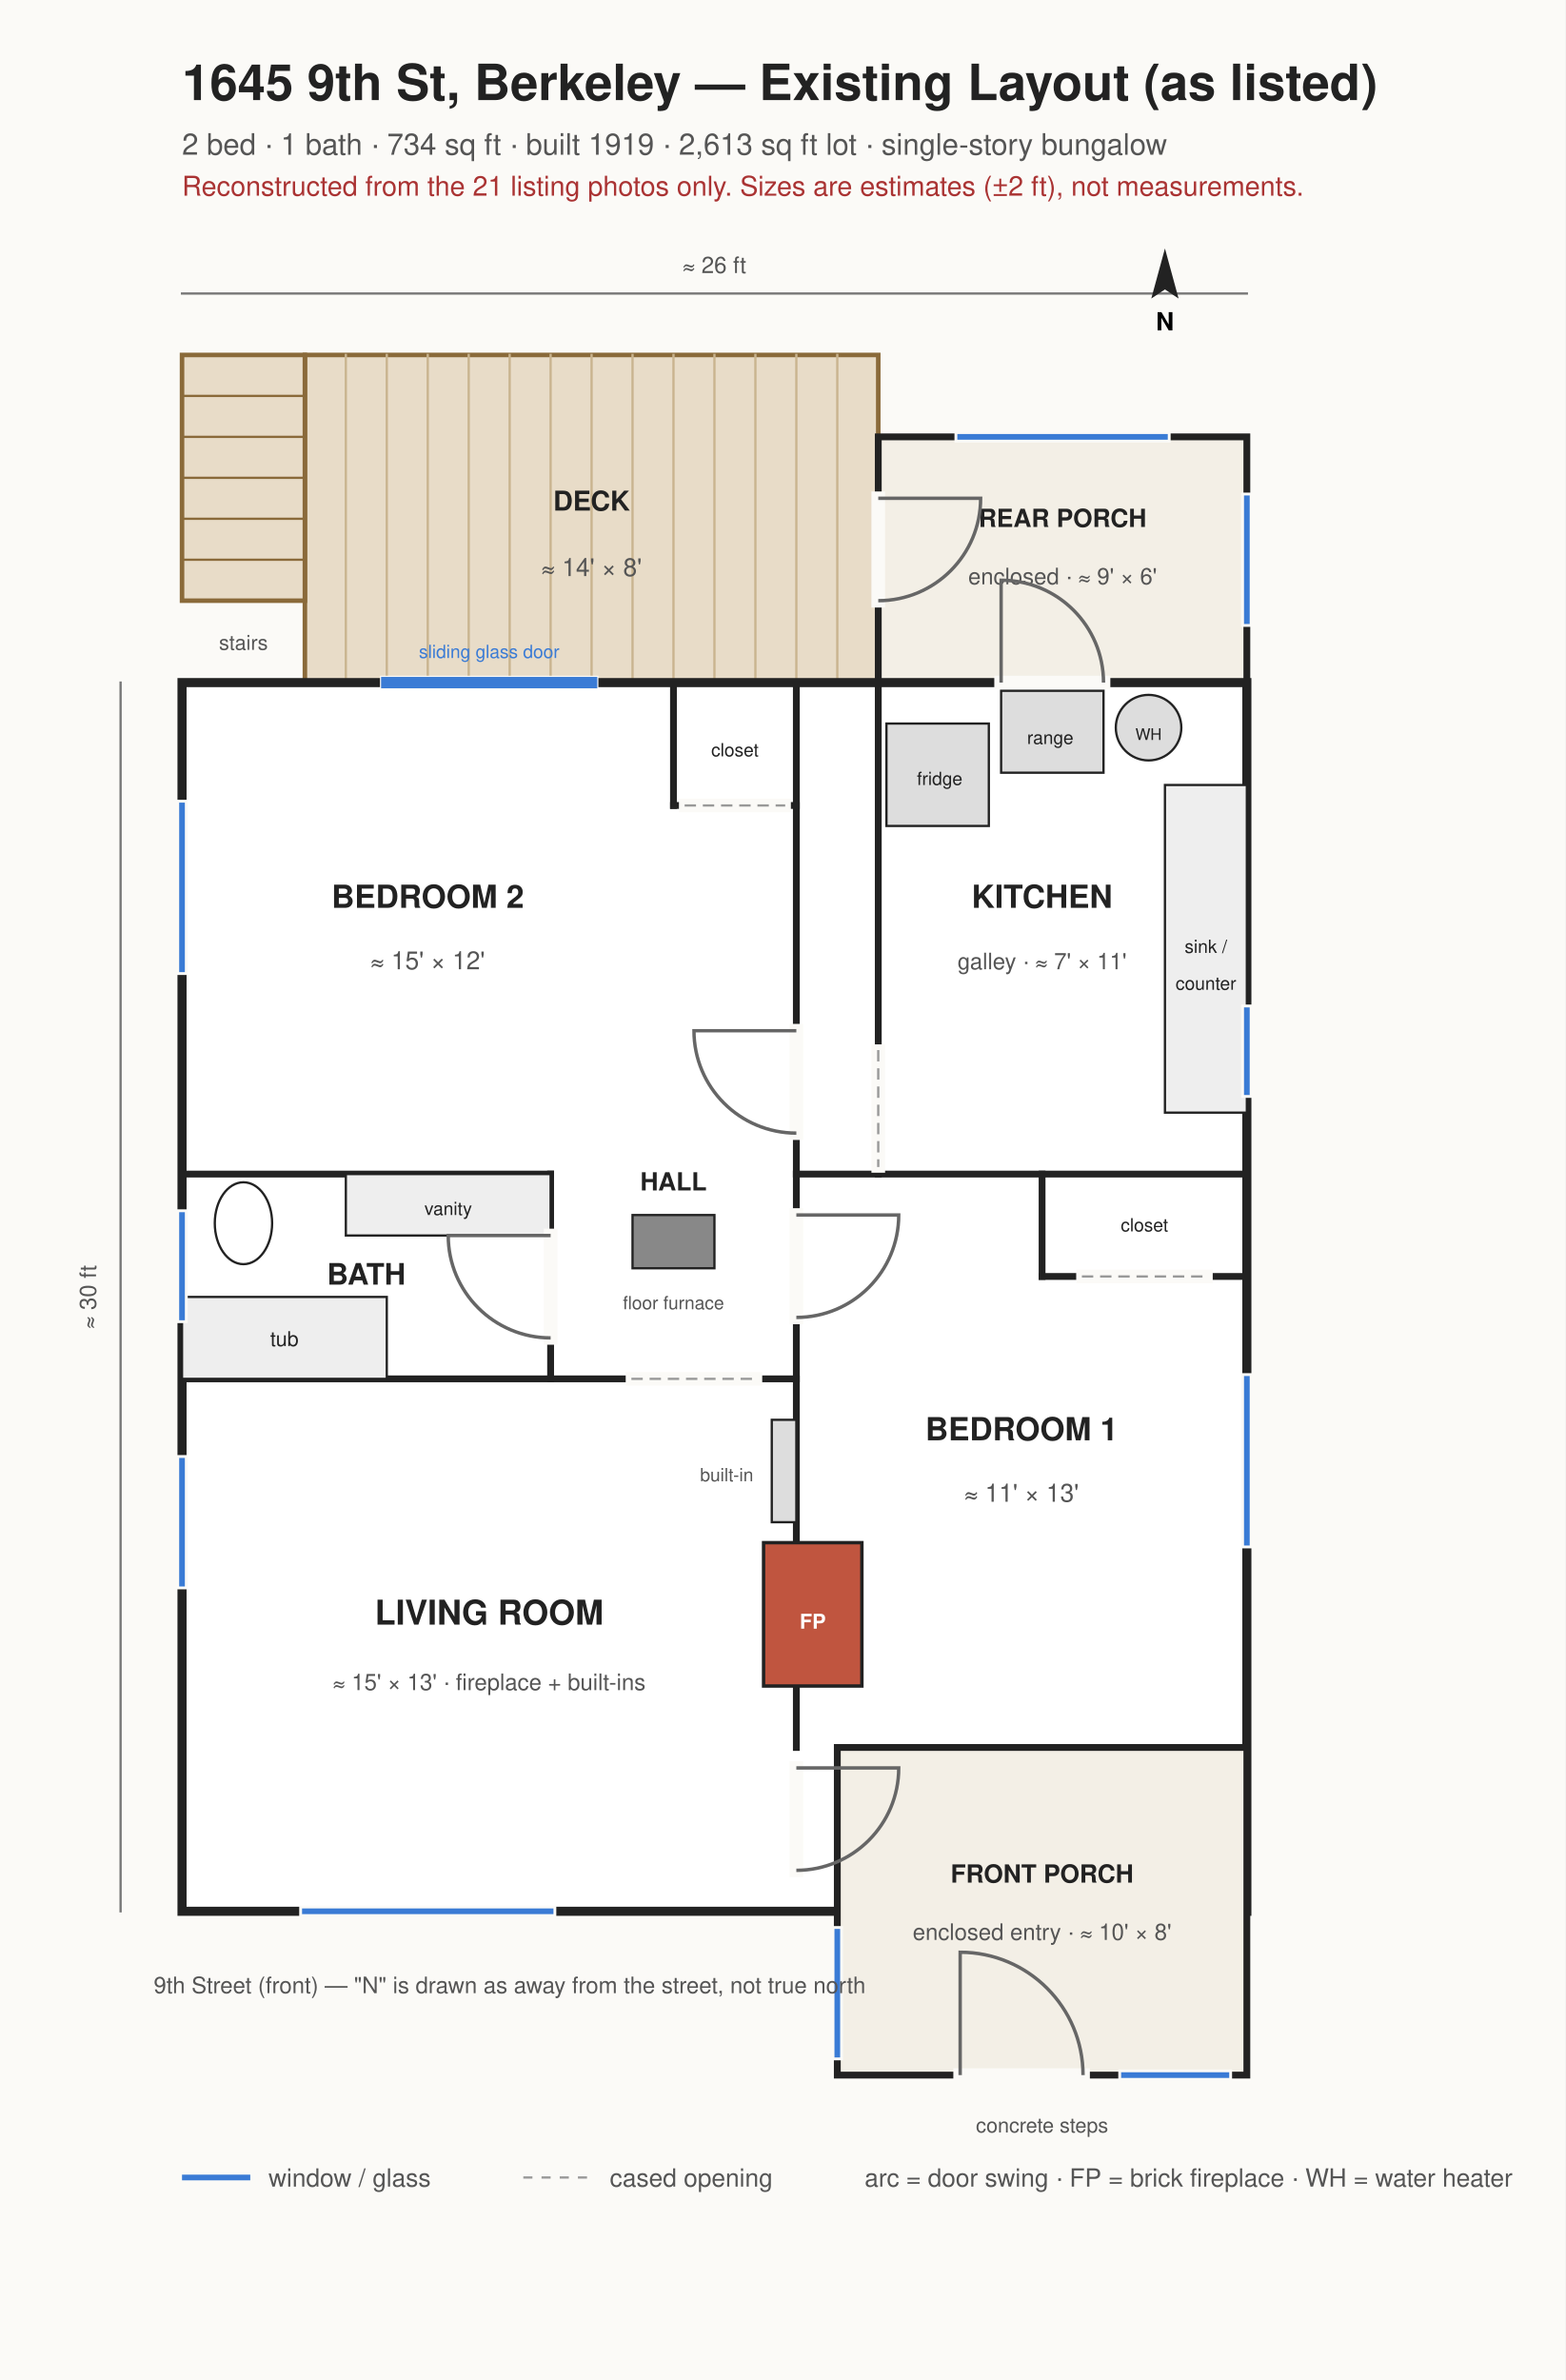
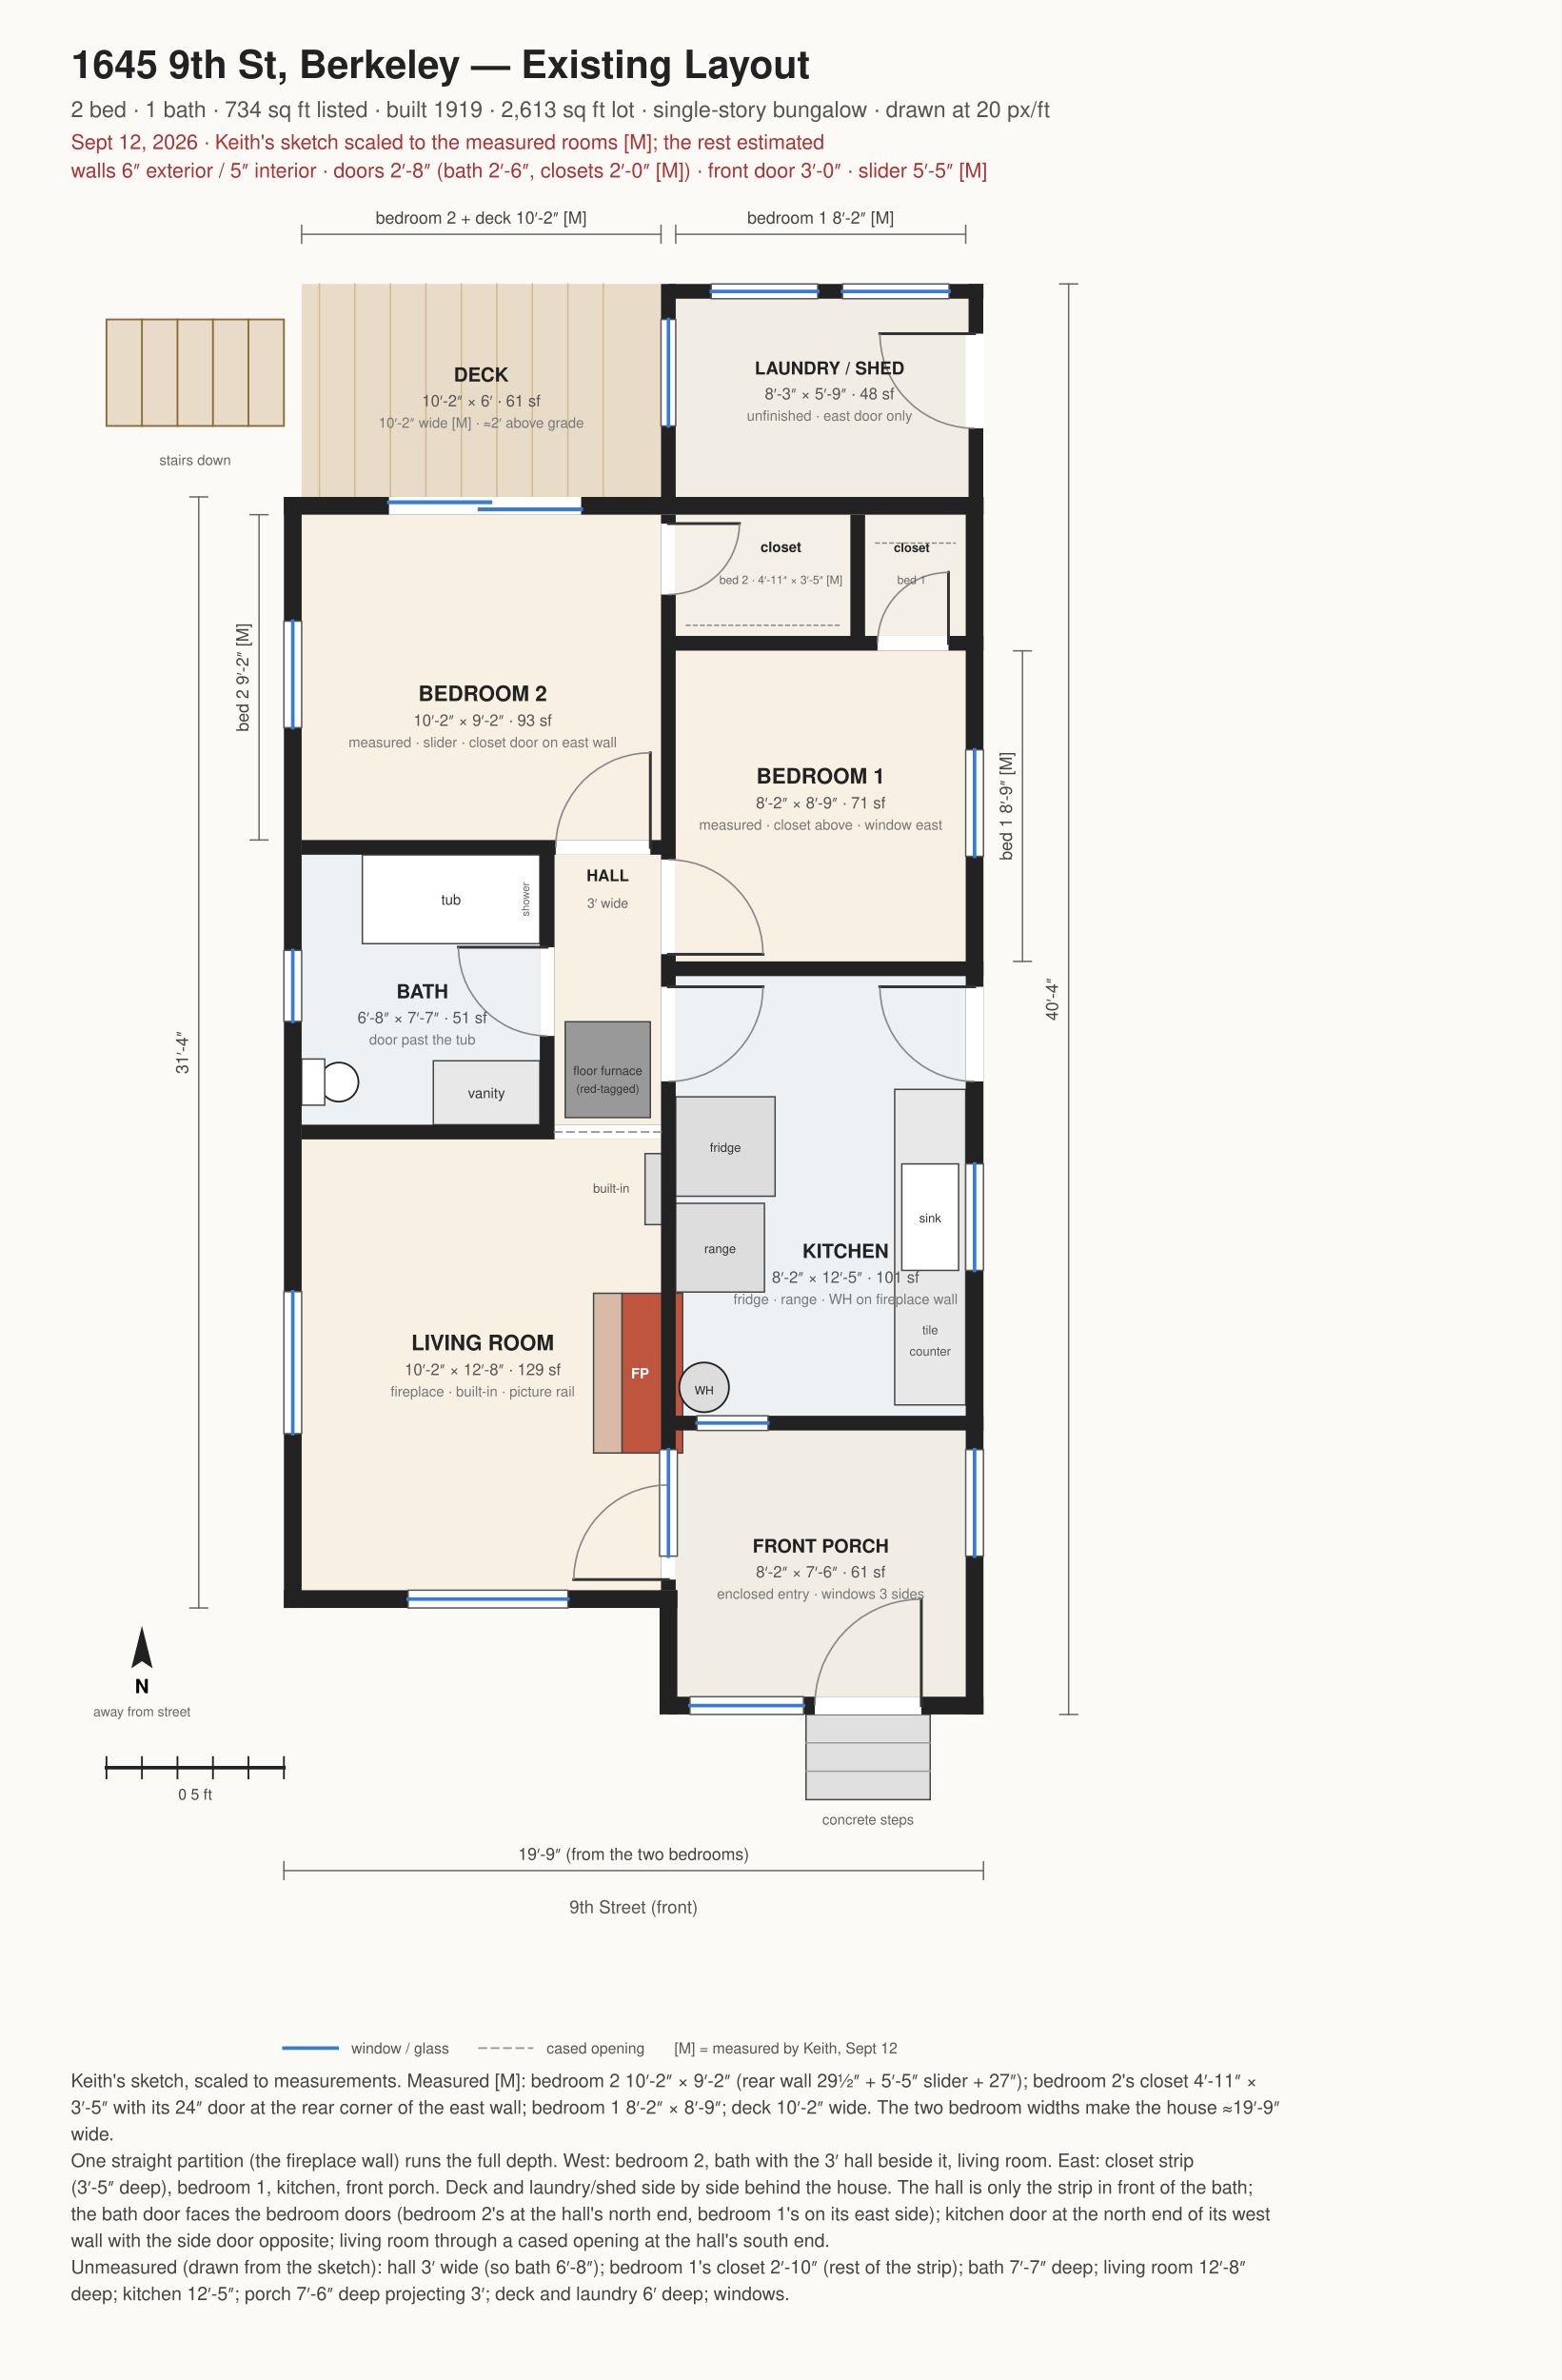
- <svg xmlns="http://www.w3.org/2000/svg" width="688" height="1046" viewBox="0 0 688 1046" font-family="Helvetica, Arial, sans-serif">
-   <rect width="688" height="1046" fill="#fbfaf7" />
-   <text x="80" y="44" font-size="22" font-weight="bold" fill="#222">1645 9th St, Berkeley — Existing Layout (as listed)</text>
-   <text x="80" y="68" font-size="13" fill="#555">2 bed · 1 bath · 734 sq ft · built 1919 · 2,613 sq ft lot · single-story bungalow</text>
-   <text x="80" y="86" font-size="12" fill="#a33">Reconstructed from the 21 listing photos only. Sizes are estimates (±2 ft), not measurements.</text>
-   <rect x="134" y="156" width="252" height="144" fill="#e8dcc8" stroke="#8a6a3a" stroke-width="2" />
-   <line x1="152" y1="156" x2="152" y2="300" stroke="#c9b48f" stroke-width="1" stroke-linecap="square" />
-   <line x1="170" y1="156" x2="170" y2="300" stroke="#c9b48f" stroke-width="1" stroke-linecap="square" />
-   <line x1="188" y1="156" x2="188" y2="300" stroke="#c9b48f" stroke-width="1" stroke-linecap="square" />
-   <line x1="206" y1="156" x2="206" y2="300" stroke="#c9b48f" stroke-width="1" stroke-linecap="square" />
-   <line x1="224" y1="156" x2="224" y2="300" stroke="#c9b48f" stroke-width="1" stroke-linecap="square" />
-   <line x1="242" y1="156" x2="242" y2="300" stroke="#c9b48f" stroke-width="1" stroke-linecap="square" />
-   <line x1="260" y1="156" x2="260" y2="300" stroke="#c9b48f" stroke-width="1" stroke-linecap="square" />
-   <line x1="278" y1="156" x2="278" y2="300" stroke="#c9b48f" stroke-width="1" stroke-linecap="square" />
-   <line x1="296" y1="156" x2="296" y2="300" stroke="#c9b48f" stroke-width="1" stroke-linecap="square" />
-   <line x1="314" y1="156" x2="314" y2="300" stroke="#c9b48f" stroke-width="1" stroke-linecap="square" />
-   <line x1="332" y1="156" x2="332" y2="300" stroke="#c9b48f" stroke-width="1" stroke-linecap="square" />
-   <line x1="350" y1="156" x2="350" y2="300" stroke="#c9b48f" stroke-width="1" stroke-linecap="square" />
-   <line x1="368" y1="156" x2="368" y2="300" stroke="#c9b48f" stroke-width="1" stroke-linecap="square" />
-   <text x="260" y="224.4" font-size="12" text-anchor="middle" fill="#222" font-weight="bold">DECK</text>
-   <text x="260" y="253.2" font-size="11" text-anchor="middle" fill="#555" font-weight="normal">≈ 14' × 8'</text>
-   <rect x="80" y="156" width="54" height="108" fill="#e8dcc8" stroke="#8a6a3a" stroke-width="2" />
-   <line x1="80" y1="174" x2="134" y2="174" stroke="#8a6a3a" stroke-width="1" stroke-linecap="square" />
-   <line x1="80" y1="192" x2="134" y2="192" stroke="#8a6a3a" stroke-width="1" stroke-linecap="square" />
-   <line x1="80" y1="210" x2="134" y2="210" stroke="#8a6a3a" stroke-width="1" stroke-linecap="square" />
-   <line x1="80" y1="228" x2="134" y2="228" stroke="#8a6a3a" stroke-width="1" stroke-linecap="square" />
-   <line x1="80" y1="246" x2="134" y2="246" stroke="#8a6a3a" stroke-width="1" stroke-linecap="square" />
-   <text x="107.0" y="285.6" font-size="9" text-anchor="middle" fill="#555" font-weight="normal">stairs</text>
-   <rect x="386" y="192" width="162" height="108" fill="#f3efe6" stroke="#222" stroke-width="3" />
-   <text x="467.0" y="231.6" font-size="11" text-anchor="middle" fill="#222" font-weight="bold">REAR PORCH</text>
-   <text x="467.0" y="256.8" font-size="10" text-anchor="middle" fill="#555" font-weight="normal">enclosed · ≈ 9' × 6'</text>
-   <line x1="422" y1="192" x2="512" y2="192" stroke="#fbfaf7" stroke-width="5" stroke-linecap="square" />
-   <line x1="422" y1="192" x2="512" y2="192" stroke="#3a7bd5" stroke-width="2.5" stroke-linecap="square" />
-   <line x1="386" y1="219.0" x2="386" y2="264.0" stroke="#fbfaf7" stroke-width="6" stroke-linecap="square" />
-   <path d="M386,219.0 L431.0,219.0 A45.0,45.0 0 0 1 386,264.0" fill="none" stroke="#666" stroke-width="1.5" />
-   <line x1="548" y1="219.0" x2="548" y2="273.0" stroke="#fbfaf7" stroke-width="5" stroke-linecap="square" />
-   <line x1="548" y1="219.0" x2="548" y2="273.0" stroke="#3a7bd5" stroke-width="2.5" stroke-linecap="square" />
-   <rect x="80" y="300" width="468" height="540" fill="#fff" stroke="#222" stroke-width="4" />
-   <rect x="368" y="768" width="180" height="144" fill="#f3efe6" stroke="#222" stroke-width="3" />
-   <text x="458" y="827.4" font-size="11" text-anchor="middle" fill="#222" font-weight="bold">FRONT PORCH</text>
-   <text x="458" y="852.6" font-size="10" text-anchor="middle" fill="#555" font-weight="normal">enclosed entry · ≈ 10' × 8'</text>
-   <line x1="422" y1="912" x2="476" y2="912" stroke="#fbfaf7" stroke-width="6" stroke-linecap="square" />
-   <path d="M422,912 L422,858 A54,54 0 0 1 476,912" fill="none" stroke="#666" stroke-width="1.5" />
-   <line x1="368" y1="849.0" x2="368" y2="903.0" stroke="#fbfaf7" stroke-width="5" stroke-linecap="square" />
-   <line x1="368" y1="849.0" x2="368" y2="903.0" stroke="#3a7bd5" stroke-width="2.5" stroke-linecap="square" />
-   <line x1="494" y1="912" x2="539.0" y2="912" stroke="#fbfaf7" stroke-width="5" stroke-linecap="square" />
-   <line x1="494" y1="912" x2="539.0" y2="912" stroke="#3a7bd5" stroke-width="2.5" stroke-linecap="square" />
-   <text x="458" y="937.2" font-size="9" text-anchor="middle" fill="#555" font-weight="normal">concrete steps</text>
-   <line x1="350" y1="300" x2="350" y2="516" stroke="#222" stroke-width="3" stroke-linecap="square" />
-   <line x1="386" y1="300" x2="386" y2="516" stroke="#222" stroke-width="3" stroke-linecap="square" />
-   <line x1="350" y1="516" x2="548" y2="516" stroke="#222" stroke-width="3" stroke-linecap="square" />
-   <line x1="80" y1="516" x2="242" y2="516" stroke="#222" stroke-width="3" stroke-linecap="square" />
-   <line x1="80" y1="606" x2="350" y2="606" stroke="#222" stroke-width="3" stroke-linecap="square" />
-   <line x1="242" y1="516" x2="242" y2="606" stroke="#222" stroke-width="3" stroke-linecap="square" />
-   <line x1="350" y1="516" x2="350" y2="768" stroke="#222" stroke-width="3" stroke-linecap="square" />
-   <line x1="458" y1="516" x2="458" y2="561.0" stroke="#222" stroke-width="3" stroke-linecap="square" />
-   <line x1="458" y1="561.0" x2="548" y2="561.0" stroke="#222" stroke-width="3" stroke-linecap="square" />
-   <rect x="335.6" y="678" width="43.2" height="63.0" fill="#c0553f" stroke="#222" stroke-width="1.5" />
-   <text x="357.2" y="715.8" font-size="9" text-anchor="middle" fill="#fff" font-weight="bold">FP</text>
-   <rect x="339.2" y="624" width="10.8" height="45.0" fill="#ddd" stroke="#222" stroke-width="1" />
-   <text x="319.4" y="651.0" font-size="8" text-anchor="middle" fill="#555" font-weight="normal">built-in</text>
-   <rect x="80" y="570" width="90" height="36" fill="#eee" stroke="#222" stroke-width="1" />
-   <text x="125.0" y="591.6" font-size="9" text-anchor="middle" fill="#222" font-weight="normal">tub</text>
-   <rect x="152" y="516" width="90" height="27.0" fill="#eee" stroke="#222" stroke-width="1" />
-   <text x="197.0" y="534" font-size="8" text-anchor="middle" fill="#222" font-weight="normal">vanity</text>
-   <ellipse cx="107.0" cy="537.6" rx="12.6" ry="18" fill="#fff" stroke="#222" stroke-width="1" />
-   <rect x="278" y="534" width="36" height="23.4" fill="#888" stroke="#222" stroke-width="1" />
-   <text x="296" y="575.4" font-size="8" text-anchor="middle" fill="#555" font-weight="normal">floor furnace</text>
-   <text x="161.0" y="564.6" font-size="13" text-anchor="middle" fill="#222" font-weight="bold">BATH</text>
-   <text x="296" y="523.2" font-size="11" text-anchor="middle" fill="#222" font-weight="bold">HALL</text>
-   <line x1="296" y1="300" x2="296" y2="354" stroke="#222" stroke-width="3" stroke-linecap="square" />
-   <line x1="296" y1="354" x2="350" y2="354" stroke="#222" stroke-width="3" stroke-linecap="square" />
-   <line x1="301.4" y1="354" x2="344.6" y2="354" stroke="#fbfaf7" stroke-width="6" stroke-linecap="square" />
-   <line x1="301.4" y1="354" x2="344.6" y2="354" stroke="#999" stroke-width="1" stroke-linecap="square" stroke-dasharray="4,4" />
-   <text x="323.0" y="332.4" font-size="8" text-anchor="middle" fill="#222" font-weight="normal">closet</text>
-   <line x1="350" y1="453.0" x2="350" y2="498.0" stroke="#fbfaf7" stroke-width="6" stroke-linecap="square" />
-   <path d="M350,453.0 L305.0,453.0 A45.0,45.0 0 0 0 350,498.0" fill="none" stroke="#666" stroke-width="1.5" />
-   <line x1="386" y1="462" x2="386" y2="512.4" stroke="#fbfaf7" stroke-width="6" stroke-linecap="square" />
-   <line x1="386" y1="462" x2="386" y2="512.4" stroke="#999" stroke-width="1" stroke-linecap="square" stroke-dasharray="4,4" />
-   <line x1="440" y1="300" x2="485.0" y2="300" stroke="#fbfaf7" stroke-width="6" stroke-linecap="square" />
-   <path d="M440,300 L440,255.0 A45.0,45.0 0 0 1 485.0,300" fill="none" stroke="#666" stroke-width="1.5" />
-   <rect x="389.6" y="318" width="45.0" height="45.0" fill="#ddd" stroke="#222" stroke-width="1" />
-   <text x="413.0" y="345.0" font-size="8" text-anchor="middle" fill="#222" font-weight="normal">fridge</text>
-   <rect x="440" y="303.6" width="45.0" height="36.0" fill="#ddd" stroke="#222" stroke-width="1" />
-   <text x="461.6" y="327.0" font-size="8" text-anchor="middle" fill="#222" font-weight="normal">range</text>
-   <circle cx="504.8" cy="319.8" r="14.4" fill="#ddd" stroke="#222" stroke-width="1" />
-   <text x="504.8" y="325.2" font-size="7" text-anchor="middle" fill="#222" font-weight="normal">WH</text>
-   <rect x="512" y="345.0" width="36" height="144.0" fill="#eee" stroke="#222" stroke-width="1" />
-   <text x="530" y="418.8" font-size="8" text-anchor="middle" fill="#222" font-weight="normal">sink /</text>
-   <text x="530" y="435.0" font-size="8" text-anchor="middle" fill="#222" font-weight="normal">counter</text>
-   <line x1="170" y1="300" x2="260" y2="300" stroke="#fbfaf7" stroke-width="6" stroke-linecap="square" />
-   <line x1="170" y1="300" x2="260" y2="300" stroke="#3a7bd5" stroke-width="5" stroke-linecap="square" />
-   <text x="215.0" y="289.2" font-size="8" text-anchor="middle" fill="#3a7bd5" font-weight="normal">sliding glass door</text>
-   <text x="188" y="399.0" font-size="14" text-anchor="middle" fill="#222" font-weight="bold">BEDROOM 2</text>
-   <text x="188" y="426" font-size="11" text-anchor="middle" fill="#555" font-weight="normal">≈ 15' × 12'</text>
-   <text x="458" y="399.0" font-size="14" text-anchor="middle" fill="#222" font-weight="bold">KITCHEN</text>
-   <text x="458" y="426" font-size="10" text-anchor="middle" fill="#555" font-weight="normal">galley · ≈ 7' × 11'</text>
-   <line x1="242" y1="543.0" x2="242" y2="588.0" stroke="#fbfaf7" stroke-width="6" stroke-linecap="square" />
-   <path d="M242,543.0 L197.0,543.0 A45.0,45.0 0 0 0 242,588.0" fill="none" stroke="#666" stroke-width="1.5" />
-   <line x1="350" y1="534" x2="350" y2="579.0" stroke="#fbfaf7" stroke-width="6" stroke-linecap="square" />
-   <path d="M350,534 L395.0,534 A45.0,45.0 0 0 1 350,579.0" fill="none" stroke="#666" stroke-width="1.5" />
-   <line x1="476" y1="561.0" x2="530" y2="561.0" stroke="#fbfaf7" stroke-width="6" stroke-linecap="square" />
-   <line x1="476" y1="561.0" x2="530" y2="561.0" stroke="#999" stroke-width="1" stroke-linecap="square" stroke-dasharray="4,4" />
-   <line x1="278" y1="606" x2="332" y2="606" stroke="#fbfaf7" stroke-width="6" stroke-linecap="square" />
-   <line x1="278" y1="606" x2="332" y2="606" stroke="#999" stroke-width="1" stroke-linecap="square" stroke-dasharray="4,4" />
-   <line x1="350" y1="777.0" x2="350" y2="822.0" stroke="#fbfaf7" stroke-width="6" stroke-linecap="square" />
-   <path d="M350,777.0 L395.0,777.0 A45.0,45.0 0 0 1 350,822.0" fill="none" stroke="#666" stroke-width="1.5" />
-   <line x1="80" y1="354" x2="80" y2="426" stroke="#fbfaf7" stroke-width="5" stroke-linecap="square" />
-   <line x1="80" y1="354" x2="80" y2="426" stroke="#3a7bd5" stroke-width="2.5" stroke-linecap="square" />
-   <line x1="80" y1="534" x2="80" y2="579.0" stroke="#fbfaf7" stroke-width="5" stroke-linecap="square" />
-   <line x1="80" y1="534" x2="80" y2="579.0" stroke="#3a7bd5" stroke-width="2.5" stroke-linecap="square" />
-   <line x1="80" y1="642" x2="80" y2="696" stroke="#fbfaf7" stroke-width="5" stroke-linecap="square" />
-   <line x1="80" y1="642" x2="80" y2="696" stroke="#3a7bd5" stroke-width="2.5" stroke-linecap="square" />
-   <line x1="134" y1="840" x2="242" y2="840" stroke="#fbfaf7" stroke-width="5" stroke-linecap="square" />
-   <line x1="134" y1="840" x2="242" y2="840" stroke="#3a7bd5" stroke-width="2.5" stroke-linecap="square" />
-   <line x1="548" y1="606" x2="548" y2="678" stroke="#fbfaf7" stroke-width="5" stroke-linecap="square" />
-   <line x1="548" y1="606" x2="548" y2="678" stroke="#3a7bd5" stroke-width="2.5" stroke-linecap="square" />
-   <line x1="548" y1="444" x2="548" y2="480" stroke="#fbfaf7" stroke-width="5" stroke-linecap="square" />
-   <line x1="548" y1="444" x2="548" y2="480" stroke="#3a7bd5" stroke-width="2.5" stroke-linecap="square" />
-   <text x="449.0" y="633.0" font-size="14" text-anchor="middle" fill="#222" font-weight="bold">BEDROOM 1</text>
-   <text x="449.0" y="660" font-size="11" text-anchor="middle" fill="#555" font-weight="normal">≈ 11' × 13'</text>
-   <text x="503.0" y="541.2" font-size="8" text-anchor="middle" fill="#222" font-weight="normal">closet</text>
-   <text x="215.0" y="714" font-size="15" text-anchor="middle" fill="#222" font-weight="bold">LIVING ROOM</text>
-   <text x="215.0" y="742.8" font-size="10" text-anchor="middle" fill="#555" font-weight="normal">≈ 15' × 13' · fireplace + built-ins</text>
-   <line x1="53.0" y1="300" x2="53.0" y2="840" stroke="#777" stroke-width="1" stroke-linecap="square" />
-   <text transform="translate(42.2,570) rotate(-90)" font-size="10" text-anchor="middle" fill="#555">≈ 30 ft</text>
-   <line x1="80" y1="129.0" x2="548" y2="129.0" stroke="#777" stroke-width="1" stroke-linecap="square" />
-   <text x="314" y="120" font-size="10" text-anchor="middle" fill="#555" font-weight="normal">≈ 26 ft</text>
-   <g transform="translate(512,127.2)">
-     <polygon points="0,-18 6,4 0,0 -6,4" fill="#222" />
+ <svg xmlns="http://www.w3.org/2000/svg" width="880" height="1341" viewBox="0 0 880 1341" font-family="Helvetica, Arial, sans-serif">
+   <rect width="880" height="1341" fill="#fbfaf7" />
+   <text x="40" y="44" font-size="22" font-weight="bold" fill="#222">1645 9th St, Berkeley — Existing Layout</text>
+   <text x="40" y="66" font-size="12.5" fill="#555">2 bed · 1 bath · 734 sq ft listed · built 1919 · 2,613 sq ft lot · single-story bungalow · drawn at 20 px/ft</text>
+   <text x="40" y="84" font-size="11.5" fill="#a33">Sept 12, 2026 · Keith's sketch scaled to the measured rooms [M]; the rest estimated</text>
+   <text x="40" y="100" font-size="11.5" fill="#a33">walls 6″ exterior / 5″ interior · doors 2′-8″ (bath 2′-6″, closets 2′-0″ [M]) · front door 3′-0″ · slider 5′-5″ [M]</text>
+   <rect x="170.0" y="160.0" width="202.5" height="120.0" fill="#e8dcc8" stroke="none" stroke-width="1" />
+   <line x1="180.0" y1="160.0" x2="180.0" y2="280.0" stroke="#cfb98f" stroke-width="0.8" stroke-linecap="square" />
+   <line x1="200.0" y1="160.0" x2="200.0" y2="280.0" stroke="#cfb98f" stroke-width="0.8" stroke-linecap="square" />
+   <line x1="220.0" y1="160.0" x2="220.0" y2="280.0" stroke="#cfb98f" stroke-width="0.8" stroke-linecap="square" />
+   <line x1="240.0" y1="160.0" x2="240.0" y2="280.0" stroke="#cfb98f" stroke-width="0.8" stroke-linecap="square" />
+   <line x1="260.0" y1="160.0" x2="260.0" y2="280.0" stroke="#cfb98f" stroke-width="0.8" stroke-linecap="square" />
+   <line x1="280.0" y1="160.0" x2="280.0" y2="280.0" stroke="#cfb98f" stroke-width="0.8" stroke-linecap="square" />
+   <line x1="300.0" y1="160.0" x2="300.0" y2="280.0" stroke="#cfb98f" stroke-width="0.8" stroke-linecap="square" />
+   <line x1="320.0" y1="160.0" x2="320.0" y2="280.0" stroke="#cfb98f" stroke-width="0.8" stroke-linecap="square" />
+   <line x1="340.0" y1="160.0" x2="340.0" y2="280.0" stroke="#cfb98f" stroke-width="0.8" stroke-linecap="square" />
+   <rect x="60.0" y="180.0" width="100.0" height="60.0" fill="#e8dcc8" stroke="#8a6a3a" stroke-width="1" />
+   <line x1="140.0" y1="180.0" x2="140.0" y2="240.0" stroke="#8a6a3a" stroke-width="1" stroke-linecap="square" />
+   <line x1="120.0" y1="180.0" x2="120.0" y2="240.0" stroke="#8a6a3a" stroke-width="1" stroke-linecap="square" />
+   <line x1="100.0" y1="180.0" x2="100.0" y2="240.0" stroke="#8a6a3a" stroke-width="1" stroke-linecap="square" />
+   <line x1="80.0" y1="180.0" x2="80.0" y2="240.0" stroke="#8a6a3a" stroke-width="1" stroke-linecap="square" />
+   <rect x="380.8" y="164.2" width="164.9" height="115.8" fill="#f1ede4" stroke="none" stroke-width="1" />
+   <rect x="170.0" y="290.0" width="202.5" height="183.3" fill="#f7f0e3" stroke="none" stroke-width="1" />
+   <rect x="170.0" y="481.7" width="134.2" height="152.0" fill="#eef1f4" stroke="none" stroke-width="1" />
+   <rect x="312.5" y="481.7" width="60.0" height="152.0" fill="#f7f0e3" stroke="none" stroke-width="1" />
+   <rect x="170.0" y="642.0" width="202.5" height="254.0" fill="#f7f0e3" stroke="none" stroke-width="1" />
+   <rect x="380.8" y="290.0" width="98.3" height="68.3" fill="#f4f0e8" stroke="none" stroke-width="1" />
+   <rect x="487.5" y="290.0" width="56.7" height="68.3" fill="#f4f0e8" stroke="none" stroke-width="1" />
+   <rect x="380.8" y="366.7" width="163.3" height="175.0" fill="#f7f0e3" stroke="none" stroke-width="1" />
+   <rect x="380.8" y="550.0" width="163.3" height="247.7" fill="#eef1f4" stroke="none" stroke-width="1" />
+   <rect x="380.8" y="806.0" width="163.3" height="150.0" fill="#f1ede4" stroke="none" stroke-width="1" />
+   <rect x="350.5" y="728.7" width="34.2" height="90.0" fill="#c0553f" stroke="#444" stroke-width="0.8" />
+   <rect x="334.5" y="728.7" width="16.0" height="90.0" fill="#d9b9a8" stroke="#444" stroke-width="0.8" />
+   <rect x="363.5" y="650.0" width="17.3" height="40.0" fill="#ddd" stroke="#444" stroke-width="0.8" />
+   <line x1="386.8" y1="352.3" x2="473.2" y2="352.3" stroke="#888" stroke-width="0.8" stroke-linecap="square" stroke-dasharray="2,2" />
+   <line x1="493.5" y1="306.0" x2="538.2" y2="306.0" stroke="#888" stroke-width="0.8" stroke-linecap="square" stroke-dasharray="2,2" />
+   <rect x="204.2" y="481.7" width="100.0" height="50.0" fill="#fff" stroke="#444" stroke-width="0.8" />
+   <rect x="244.2" y="597.7" width="60.0" height="36.0" fill="#e8e8e8" stroke="#444" stroke-width="0.8" />
+   <circle cx="191.0" cy="609.7" r="11.0" fill="#fff" stroke="#222" stroke-width="1" />
+   <rect x="170.0" y="596.7" width="13.0" height="26.0" fill="#fff" stroke="#444" stroke-width="0.8" />
+   <rect x="318.5" y="575.7" width="48.0" height="54.0" fill="#999" stroke="#444" stroke-width="0.8" />
+   <rect x="504.2" y="613.8" width="40.0" height="177.8" fill="#e8e8e8" stroke="#444" stroke-width="0.8" />
+   <rect x="508.2" y="655.8" width="32.0" height="60.0" fill="#fff" stroke="#444" stroke-width="0.8" />
+   <rect x="380.8" y="618.0" width="56.0" height="56.0" fill="#ddd" stroke="#444" stroke-width="0.8" />
+   <rect x="380.8" y="678.0" width="50.0" height="50.0" fill="#ddd" stroke="#444" stroke-width="0.8" />
+   <circle cx="396.8" cy="781.7" r="14.0" fill="#ddd" stroke="#222" stroke-width="1" />
+   <rect x="454.2" y="966.0" width="70.0" height="48.0" fill="#e0e0e0" stroke="#444" stroke-width="0.8" />
+   <line x1="454.2" y1="982.0" x2="524.2" y2="982.0" stroke="#999" stroke-width="0.8" stroke-linecap="square" />
+   <line x1="454.2" y1="998.0" x2="524.2" y2="998.0" stroke="#999" stroke-width="0.8" stroke-linecap="square" />
+   <rect x="160.0" y="280.0" width="10.0" height="626.0" fill="#222" stroke="none" stroke-width="1" />
+   <rect x="160.0" y="280.0" width="394.2" height="10.0" fill="#222" stroke="none" stroke-width="1" />
+   <rect x="544.2" y="280.0" width="10.0" height="686.0" fill="#222" stroke="none" stroke-width="1" />
+   <rect x="160.0" y="896.0" width="221.7" height="10.0" fill="#222" stroke="none" stroke-width="1" />
+   <rect x="371.7" y="896.0" width="10.0" height="70.0" fill="#222" stroke="none" stroke-width="1" />
+   <rect x="376.7" y="956.0" width="177.5" height="10.0" fill="#222" stroke="none" stroke-width="1" />
+   <rect x="372.5" y="160.0" width="8.3" height="120.0" fill="#222" stroke="none" stroke-width="1" />
+   <rect x="376.7" y="160.0" width="177.5" height="8.3" fill="#222" stroke="none" stroke-width="1" />
+   <rect x="545.8" y="160.0" width="8.3" height="120.0" fill="#222" stroke="none" stroke-width="1" />
+   <rect x="372.5" y="290.0" width="8.3" height="606.0" fill="#222" stroke="none" stroke-width="1" />
+   <rect x="170.0" y="473.3" width="206.7" height="8.3" fill="#222" stroke="none" stroke-width="1" />
+   <rect x="170.0" y="633.7" width="206.7" height="8.3" fill="#222" stroke="none" stroke-width="1" />
+   <rect x="304.2" y="477.5" width="8.3" height="160.3" fill="#222" stroke="none" stroke-width="1" />
+   <rect x="376.7" y="358.3" width="177.5" height="8.3" fill="#222" stroke="none" stroke-width="1" />
+   <rect x="479.2" y="290.0" width="8.3" height="72.5" fill="#222" stroke="none" stroke-width="1" />
+   <rect x="376.7" y="541.7" width="177.5" height="8.3" fill="#222" stroke="none" stroke-width="1" />
+   <rect x="376.7" y="797.7" width="177.5" height="8.3" fill="#222" stroke="none" stroke-width="1" />
+   <rect x="459.2" y="956.0" width="60.0" height="10.0" fill="#fff" stroke="none" stroke-width="1" />
+   <rect x="372.5" y="836.7" width="8.3" height="53.3" fill="#fff" stroke="none" stroke-width="1" />
+   <rect x="372.5" y="295.0" width="8.3" height="40.0" fill="#fff" stroke="none" stroke-width="1" />
+   <rect x="313.2" y="473.3" width="53.3" height="8.3" fill="#fff" stroke="none" stroke-width="1" />
+   <rect x="304.2" y="533.7" width="8.3" height="50.0" fill="#fff" stroke="none" stroke-width="1" />
+   <rect x="372.5" y="484.3" width="8.3" height="53.3" fill="#fff" stroke="none" stroke-width="1" />
+   <rect x="372.5" y="556.0" width="8.3" height="53.3" fill="#fff" stroke="none" stroke-width="1" />
+   <rect x="544.2" y="556.0" width="10.0" height="53.3" fill="#fff" stroke="none" stroke-width="1" />
+   <rect x="312.5" y="633.7" width="60.0" height="8.3" fill="#fff" stroke="none" stroke-width="1" />
+   <rect x="494.5" y="358.3" width="40.0" height="8.3" fill="#fff" stroke="none" stroke-width="1" />
+   <rect x="544.2" y="188.0" width="10.0" height="53.3" fill="#fff" stroke="none" stroke-width="1" />
+   <rect x="219.2" y="280.0" width="108.3" height="10.0" fill="#fff" stroke="none" stroke-width="1" />
+   <rect x="160.0" y="350.0" width="10.0" height="60.0" fill="#fff" stroke="#555" stroke-width="0.8" />
+   <rect x="160.0" y="535.5" width="10.0" height="40.0" fill="#fff" stroke="#555" stroke-width="0.8" />
+   <rect x="160.0" y="727.8" width="10.0" height="80.0" fill="#fff" stroke="#555" stroke-width="0.8" />
+   <rect x="230.0" y="896.0" width="90.0" height="10.0" fill="#fff" stroke="#555" stroke-width="0.8" />
+   <rect x="544.2" y="422.5" width="10.0" height="60.0" fill="#fff" stroke="#555" stroke-width="0.8" />
+   <rect x="544.2" y="655.8" width="10.0" height="60.0" fill="#fff" stroke="#555" stroke-width="0.8" />
+   <rect x="371.7" y="816.8" width="10.0" height="60.0" fill="#fff" stroke="#555" stroke-width="0.8" />
+   <rect x="544.2" y="816.8" width="10.0" height="60.0" fill="#fff" stroke="#555" stroke-width="0.8" />
+   <rect x="388.8" y="956.0" width="64.0" height="10.0" fill="#fff" stroke="#555" stroke-width="0.8" />
+   <rect x="400.8" y="160.0" width="60.0" height="8.3" fill="#fff" stroke="#555" stroke-width="0.8" />
+   <rect x="474.8" y="160.0" width="60.0" height="8.3" fill="#fff" stroke="#555" stroke-width="0.8" />
+   <rect x="372.5" y="180.0" width="8.3" height="60.0" fill="#fff" stroke="#555" stroke-width="0.8" />
+   <rect x="392.8" y="797.7" width="40.0" height="8.3" fill="#fff" stroke="#555" stroke-width="0.8" />
+   <line x1="519.2" y1="961.0" x2="519.2" y2="901.0" stroke="#333" stroke-width="1.6" stroke-linecap="square" />
+   <polyline points="519.2,901.0 513.3,901.3 507.5,902.2 501.7,903.6 496.2,905.6 490.9,908.1 485.8,911.1 481.1,914.6 476.7,918.6 472.8,922.9 469.3,927.7 466.3,932.7 463.7,938.0 461.8,943.6 460.3,949.3 459.5,955.1 459.2,961.0" fill="none" stroke="#888" stroke-width="0.9" />
+   <line x1="376.7" y1="890.0" x2="323.3" y2="890.0" stroke="#333" stroke-width="1.6" stroke-linecap="square" />
+   <polyline points="323.3,890.0 323.6,884.8 324.4,879.6 325.6,874.5 327.4,869.6 329.6,864.9 332.3,860.4 335.4,856.2 339.0,852.3 342.8,848.8 347.0,845.7 351.5,843.0 356.3,840.7 361.2,839.0 366.3,837.7 371.4,836.9 376.7,836.7" fill="none" stroke="#888" stroke-width="0.9" />
+   <line x1="376.7" y1="295.0" x2="416.7" y2="295.0" stroke="#333" stroke-width="1.6" stroke-linecap="square" />
+   <polyline points="416.7,295.0 416.5,298.9 415.9,302.8 414.9,306.6 413.6,310.3 411.9,313.9 409.9,317.2 407.6,320.4 405.0,323.3 402.0,325.9 398.9,328.3 395.5,330.3 392.0,332.0 388.3,333.3 384.5,334.2 380.6,334.8 376.7,335.0" fill="none" stroke="#888" stroke-width="0.9" />
+   <line x1="366.5" y1="477.5" x2="366.5" y2="424.2" stroke="#333" stroke-width="1.6" stroke-linecap="square" />
+   <polyline points="366.5,424.2 361.3,424.4 356.1,425.2 351.0,426.5 346.1,428.2 341.4,430.5 336.9,433.2 332.7,436.3 328.8,439.8 325.3,443.7 322.2,447.9 319.5,452.4 317.2,457.1 315.5,462.0 314.2,467.1 313.4,472.3 313.2,477.5" fill="none" stroke="#888" stroke-width="0.9" />
+   <line x1="308.3" y1="533.7" x2="258.3" y2="533.7" stroke="#333" stroke-width="1.6" stroke-linecap="square" />
+   <polyline points="258.3,533.7 258.6,538.6 259.3,543.4 260.5,548.2 262.1,552.8 264.2,557.2 266.8,561.4 269.7,565.4 273.0,569.0 276.6,572.3 280.6,575.2 284.8,577.8 289.2,579.9 293.8,581.5 298.6,582.7 303.4,583.4 308.3,583.7" fill="none" stroke="#888" stroke-width="0.9" />
+   <line x1="376.7" y1="537.7" x2="430.0" y2="537.7" stroke="#333" stroke-width="1.6" stroke-linecap="square" />
+   <polyline points="430.0,537.7 429.7,532.4 429.0,527.3 427.7,522.2 425.9,517.3 423.7,512.5 421.0,508.0 417.9,503.8 414.4,500.0 410.5,496.4 406.3,493.3 401.8,490.6 397.1,488.4 392.1,486.6 387.1,485.4 381.9,484.6 376.7,484.3" fill="none" stroke="#888" stroke-width="0.9" />
+   <line x1="376.7" y1="556.0" x2="430.0" y2="556.0" stroke="#333" stroke-width="1.6" stroke-linecap="square" />
+   <polyline points="430.0,556.0 429.7,561.2 429.0,566.4 427.7,571.5 425.9,576.4 423.7,581.1 421.0,585.6 417.9,589.8 414.4,593.7 410.5,597.2 406.3,600.3 401.8,603.0 397.1,605.3 392.1,607.0 387.1,608.3 381.9,609.1 376.7,609.3" fill="none" stroke="#888" stroke-width="0.9" />
+   <line x1="549.2" y1="556.0" x2="495.8" y2="556.0" stroke="#333" stroke-width="1.6" stroke-linecap="square" />
+   <polyline points="495.8,556.0 496.1,561.2 496.9,566.4 498.1,571.5 499.9,576.4 502.1,581.1 504.8,585.6 507.9,589.8 511.5,593.7 515.3,597.2 519.5,600.3 524.0,603.0 528.8,605.3 533.7,607.0 538.8,608.3 543.9,609.1 549.2,609.3" fill="none" stroke="#888" stroke-width="0.9" />
+   <line x1="312.5" y1="637.8" x2="372.5" y2="637.8" stroke="#999" stroke-width="1" stroke-linecap="square" stroke-dasharray="4,3" />
+   <line x1="534.5" y1="362.5" x2="534.5" y2="322.5" stroke="#333" stroke-width="1.6" stroke-linecap="square" />
+   <polyline points="534.5,322.5 530.6,322.7 526.7,323.3 522.9,324.2 519.2,325.5 515.6,327.2 512.3,329.2 509.1,331.6 506.2,334.2 503.6,337.1 501.2,340.3 499.2,343.6 497.5,347.2 496.2,350.9 495.3,354.7 494.7,358.6 494.5,362.5" fill="none" stroke="#888" stroke-width="0.9" />
+   <line x1="549.2" y1="188.0" x2="495.8" y2="188.0" stroke="#333" stroke-width="1.6" stroke-linecap="square" />
+   <polyline points="495.8,188.0 496.1,193.2 496.9,198.4 498.1,203.5 499.9,208.4 502.1,213.1 504.8,217.6 507.9,221.8 511.5,225.7 515.3,229.2 519.5,232.3 524.0,235.0 528.8,237.3 533.7,239.0 538.8,240.3 543.9,241.1 549.2,241.3" fill="none" stroke="#888" stroke-width="0.9" />
+   <line x1="219.2" y1="283.0" x2="276.3" y2="283.0" stroke="#3a7bd5" stroke-width="2.2" stroke-linecap="square" />
+   <line x1="270.3" y1="287.0" x2="327.5" y2="287.0" stroke="#3a7bd5" stroke-width="2.2" stroke-linecap="square" />
+   <line x1="165.0" y1="350.0" x2="165.0" y2="410.0" stroke="#3a7bd5" stroke-width="2" stroke-linecap="square" />
+   <line x1="165.0" y1="535.5" x2="165.0" y2="575.5" stroke="#3a7bd5" stroke-width="2" stroke-linecap="square" />
+   <line x1="165.0" y1="727.8" x2="165.0" y2="807.8" stroke="#3a7bd5" stroke-width="2" stroke-linecap="square" />
+   <line x1="230.0" y1="901.0" x2="320.0" y2="901.0" stroke="#3a7bd5" stroke-width="2" stroke-linecap="square" />
+   <line x1="549.2" y1="422.5" x2="549.2" y2="482.5" stroke="#3a7bd5" stroke-width="2" stroke-linecap="square" />
+   <line x1="549.2" y1="655.8" x2="549.2" y2="715.8" stroke="#3a7bd5" stroke-width="2" stroke-linecap="square" />
+   <line x1="376.7" y1="816.8" x2="376.7" y2="876.8" stroke="#3a7bd5" stroke-width="2" stroke-linecap="square" />
+   <line x1="549.2" y1="816.8" x2="549.2" y2="876.8" stroke="#3a7bd5" stroke-width="2" stroke-linecap="square" />
+   <line x1="388.8" y1="961.0" x2="452.8" y2="961.0" stroke="#3a7bd5" stroke-width="2" stroke-linecap="square" />
+   <line x1="400.8" y1="164.2" x2="460.8" y2="164.2" stroke="#3a7bd5" stroke-width="2" stroke-linecap="square" />
+   <line x1="474.8" y1="164.2" x2="534.8" y2="164.2" stroke="#3a7bd5" stroke-width="2" stroke-linecap="square" />
+   <line x1="376.7" y1="180.0" x2="376.7" y2="240.0" stroke="#3a7bd5" stroke-width="2" stroke-linecap="square" />
+   <line x1="392.8" y1="801.8" x2="432.8" y2="801.8" stroke="#3a7bd5" stroke-width="2" stroke-linecap="square" />
+   <text x="271.2" y="215.0" font-size="11" text-anchor="middle" fill="#222" font-weight="bold">DECK</text>
+   <text x="271.2" y="229.0" font-size="9" text-anchor="middle" fill="#555" font-weight="normal">10′-2″ × 6′ · 61 sf</text>
+   <text x="271.2" y="241.0" font-size="8" text-anchor="middle" fill="#777" font-weight="normal">10′-2″ wide [M] · ≈2′ above grade</text>
+   <text x="110.0" y="262.0" font-size="8" text-anchor="middle" fill="#666" font-weight="normal">stairs down</text>
+   <text x="467.5" y="211.0" font-size="10" text-anchor="middle" fill="#222" font-weight="bold">LAUNDRY / SHED</text>
+   <text x="467.5" y="225.0" font-size="9" text-anchor="middle" fill="#555" font-weight="normal">8′-3″ × 5′-9″ · 48 sf</text>
+   <text x="467.5" y="237.0" font-size="8" text-anchor="middle" fill="#777" font-weight="normal">unfinished · east door only</text>
+   <text x="272.0" y="395.0" font-size="12" text-anchor="middle" fill="#222" font-weight="bold">BEDROOM 2</text>
+   <text x="272.0" y="409.0" font-size="9" text-anchor="middle" fill="#555" font-weight="normal">10′-2″ × 9′-2″ · 93 sf</text>
+   <text x="272.0" y="421.0" font-size="8" text-anchor="middle" fill="#777" font-weight="normal">measured · slider · closet door on east wall</text>
+   <text x="238.0" y="562.5" font-size="11" text-anchor="middle" fill="#222" font-weight="bold">BATH</text>
+   <text x="238.0" y="576.5" font-size="9" text-anchor="middle" fill="#555" font-weight="normal">6′-8″ × 7′-7″ · 51 sf</text>
+   <text x="238.0" y="588.5" font-size="8" text-anchor="middle" fill="#777" font-weight="normal">door past the tub</text>
+   <text x="342.5" y="496.5" font-size="9" text-anchor="middle" fill="#222" font-weight="bold">HALL</text>
+   <text x="342.5" y="511.5" font-size="7.5" text-anchor="middle" fill="#666" font-weight="normal">3′ wide</text>
+   <text x="272.0" y="760.8" font-size="12" text-anchor="middle" fill="#222" font-weight="bold">LIVING ROOM</text>
+   <text x="272.0" y="774.8" font-size="9" text-anchor="middle" fill="#555" font-weight="normal">10′-2″ × 12′-8″ · 129 sf</text>
+   <text x="272.0" y="786.8" font-size="8" text-anchor="middle" fill="#777" font-weight="normal">fireplace · built-in · picture rail</text>
+   <text x="440.1" y="311.0" font-size="8" text-anchor="middle" fill="#222" font-weight="bold">closet</text>
+   <text x="440.1" y="329.0" font-size="6.5" text-anchor="middle" fill="#666" font-weight="normal">bed 2 · 4′-11″ × 3′-5″ [M]</text>
+   <text x="513.8" y="311.0" font-size="7" text-anchor="middle" fill="#222" font-weight="bold">closet</text>
+   <text x="513.8" y="329.0" font-size="6.5" text-anchor="middle" fill="#666" font-weight="normal">bed 1</text>
+   <text x="462.5" y="441.5" font-size="12" text-anchor="middle" fill="#222" font-weight="bold">BEDROOM 1</text>
+   <text x="462.5" y="455.5" font-size="9" text-anchor="middle" fill="#555" font-weight="normal">8′-2″ × 8′-9″ · 71 sf</text>
+   <text x="462.5" y="467.5" font-size="8" text-anchor="middle" fill="#777" font-weight="normal">measured · closet above · window east</text>
+   <text x="476.5" y="708.8" font-size="11" text-anchor="middle" fill="#222" font-weight="bold">KITCHEN</text>
+   <text x="476.5" y="722.8" font-size="9" text-anchor="middle" fill="#555" font-weight="normal">8′-2″ × 12′-5″ · 101 sf</text>
+   <text x="476.5" y="734.8" font-size="8" text-anchor="middle" fill="#777" font-weight="normal">fridge · range · WH on fireplace wall</text>
+   <text x="462.5" y="874.8" font-size="10.5" text-anchor="middle" fill="#222" font-weight="bold">FRONT PORCH</text>
+   <text x="462.5" y="888.8" font-size="9" text-anchor="middle" fill="#555" font-weight="normal">8′-2″ × 7′-6″ · 61 sf</text>
+   <text x="462.5" y="900.8" font-size="8" text-anchor="middle" fill="#777" font-weight="normal">enclosed entry · windows 3 sides</text>
+   <text x="360.7" y="776.7" font-size="8" text-anchor="middle" fill="#fff" font-weight="bold">FP</text>
+   <text x="344.5" y="672.0" font-size="7" text-anchor="middle" fill="#555" font-weight="normal">built-in</text>
+   <text x="254.2" y="509.7" font-size="8" text-anchor="middle" fill="#333" font-weight="normal">tub</text>
+   <text x="298.2" y="506.7" font-size="6" text-anchor="middle" fill="#666" font-weight="normal" transform="rotate(-90 298.2 506.7)">shower</text>
+   <text x="274.2" y="618.7" font-size="8" text-anchor="middle" fill="#333" font-weight="normal">vanity</text>
+   <text x="342.5" y="605.7" font-size="7" text-anchor="middle" fill="#333" font-weight="normal">floor furnace</text>
+   <text x="342.5" y="615.7" font-size="6.5" text-anchor="middle" fill="#333" font-weight="normal">(red-tagged)</text>
+   <text x="524.2" y="688.8" font-size="7" text-anchor="middle" fill="#333" font-weight="normal">sink</text>
+   <text x="524.2" y="751.8" font-size="7" text-anchor="middle" fill="#555" font-weight="normal">tile</text>
+   <text x="524.2" y="763.8" font-size="7" text-anchor="middle" fill="#555" font-weight="normal">counter</text>
+   <text x="408.8" y="649.0" font-size="7" text-anchor="middle" fill="#333" font-weight="normal">fridge</text>
+   <text x="405.8" y="706.0" font-size="7" text-anchor="middle" fill="#333" font-weight="normal">range</text>
+   <text x="396.8" y="785.7" font-size="6.5" text-anchor="middle" fill="#222" font-weight="normal">WH</text>
+   <text x="489.2" y="1028.0" font-size="8" text-anchor="middle" fill="#666" font-weight="normal">concrete steps</text>
+   <text x="357.1" y="1078.0" font-size="10" text-anchor="middle" fill="#555" font-weight="normal">9th Street (front)</text>
+   <line x1="160.0" y1="1054.0" x2="554.2" y2="1054.0" stroke="#666" stroke-width="0.8" stroke-linecap="square" />
+   <line x1="160.0" y1="1049.0" x2="160.0" y2="1059.0" stroke="#666" stroke-width="0.8" stroke-linecap="square" />
+   <line x1="554.2" y1="1049.0" x2="554.2" y2="1059.0" stroke="#666" stroke-width="0.8" stroke-linecap="square" />
+   <text x="357.1" y="1048.0" font-size="9.5" text-anchor="middle" fill="#444" font-weight="normal">19′-9″ (from the two bedrooms)</text>
+   <line x1="170.0" y1="132.0" x2="372.5" y2="132.0" stroke="#666" stroke-width="0.8" stroke-linecap="square" />
+   <line x1="170.0" y1="127.0" x2="170.0" y2="137.0" stroke="#666" stroke-width="0.8" stroke-linecap="square" />
+   <line x1="372.5" y1="127.0" x2="372.5" y2="137.0" stroke="#666" stroke-width="0.8" stroke-linecap="square" />
+   <text x="271.2" y="126.0" font-size="9.5" text-anchor="middle" fill="#444" font-weight="normal">bedroom 2 + deck 10′-2″ [M]</text>
+   <line x1="380.8" y1="132.0" x2="544.2" y2="132.0" stroke="#666" stroke-width="0.8" stroke-linecap="square" />
+   <line x1="380.8" y1="127.0" x2="380.8" y2="137.0" stroke="#666" stroke-width="0.8" stroke-linecap="square" />
+   <line x1="544.2" y1="127.0" x2="544.2" y2="137.0" stroke="#666" stroke-width="0.8" stroke-linecap="square" />
+   <text x="462.5" y="126.0" font-size="9.5" text-anchor="middle" fill="#444" font-weight="normal">bedroom 1 8′-2″ [M]</text>
+   <line x1="112.0" y1="280.0" x2="112.0" y2="906.0" stroke="#666" stroke-width="0.8" stroke-linecap="square" />
+   <line x1="107.0" y1="280.0" x2="117.0" y2="280.0" stroke="#666" stroke-width="0.8" stroke-linecap="square" />
+   <line x1="107.0" y1="906.0" x2="117.0" y2="906.0" stroke="#666" stroke-width="0.8" stroke-linecap="square" />
+   <text x="106.0" y="593.0" font-size="9.5" text-anchor="middle" fill="#444" font-weight="normal" transform="rotate(-90 106.0 593.0)">31′-4″</text>
+   <line x1="602.2" y1="160.0" x2="602.2" y2="966.0" stroke="#666" stroke-width="0.8" stroke-linecap="square" />
+   <line x1="597.2" y1="160.0" x2="607.2" y2="160.0" stroke="#666" stroke-width="0.8" stroke-linecap="square" />
+   <line x1="597.2" y1="966.0" x2="607.2" y2="966.0" stroke="#666" stroke-width="0.8" stroke-linecap="square" />
+   <text x="596.2" y="563.0" font-size="9.5" text-anchor="middle" fill="#444" font-weight="normal" transform="rotate(-90 596.2 563.0)">40′-4″</text>
+   <line x1="146.0" y1="290.0" x2="146.0" y2="473.3" stroke="#666" stroke-width="0.8" stroke-linecap="square" />
+   <line x1="141.0" y1="290.0" x2="151.0" y2="290.0" stroke="#666" stroke-width="0.8" stroke-linecap="square" />
+   <line x1="141.0" y1="473.3" x2="151.0" y2="473.3" stroke="#666" stroke-width="0.8" stroke-linecap="square" />
+   <text x="140.0" y="381.7" font-size="9.5" text-anchor="middle" fill="#444" font-weight="normal" transform="rotate(-90 140.0 381.7)">bed 2 9′-2″ [M]</text>
+   <line x1="576.2" y1="366.7" x2="576.2" y2="541.7" stroke="#666" stroke-width="0.8" stroke-linecap="square" />
+   <line x1="571.2" y1="366.7" x2="581.2" y2="366.7" stroke="#666" stroke-width="0.8" stroke-linecap="square" />
+   <line x1="571.2" y1="541.7" x2="581.2" y2="541.7" stroke="#666" stroke-width="0.8" stroke-linecap="square" />
+   <text x="570.2" y="454.2" font-size="9.5" text-anchor="middle" fill="#444" font-weight="normal" transform="rotate(-90 570.2 454.2)">bed 1 8′-9″ [M]</text>
+   <g transform="translate(80,936)">
+     <polygon points="0,-20 6,4 0,0 -6,4" fill="#222" />
    <text x="0" y="18" font-size="11" text-anchor="middle" font-weight="bold">N</text>
+     <text x="0" y="31" font-size="7.5" text-anchor="middle" fill="#666">away from street</text>
  </g>
-   <text x="224" y="876" font-size="10" text-anchor="middle" fill="#555" font-weight="normal">9th Street (front) — "N" is drawn as away from the street, not true north</text>
-   <line x1="80" y1="957.0" x2="110" y2="957.0" stroke="#3a7bd5" stroke-width="2.5" />
-   <text x="118" y="961.0" font-size="11" fill="#555">window / glass</text>
-   <line x1="230" y1="957.0" x2="260" y2="957.0" stroke="#999" stroke-width="1" stroke-dasharray="4,4" />
-   <text x="268" y="961.0" font-size="11" fill="#555">cased opening</text>
-   <text x="380" y="961.0" font-size="11" fill="#555">arc = door swing · FP = brick fireplace · WH = water heater</text>
+   <line x1="60.0" y1="996.0" x2="160.0" y2="996.0" stroke="#222" stroke-width="2" stroke-linecap="square" />
+   <line x1="60.0" y1="990.0" x2="60.0" y2="1002.0" stroke="#222" stroke-width="1" stroke-linecap="square" />
+   <line x1="80.0" y1="990.0" x2="80.0" y2="1002.0" stroke="#222" stroke-width="1" stroke-linecap="square" />
+   <line x1="100.0" y1="990.0" x2="100.0" y2="1002.0" stroke="#222" stroke-width="1" stroke-linecap="square" />
+   <line x1="120.0" y1="990.0" x2="120.0" y2="1002.0" stroke="#222" stroke-width="1" stroke-linecap="square" />
+   <line x1="140.0" y1="990.0" x2="140.0" y2="1002.0" stroke="#222" stroke-width="1" stroke-linecap="square" />
+   <line x1="160.0" y1="990.0" x2="160.0" y2="1002.0" stroke="#222" stroke-width="1" stroke-linecap="square" />
+   <text x="110.0" y="1014.0" font-size="8.5" text-anchor="middle" fill="#444" font-weight="normal">0        5 ft</text>
+   <line x1="160.0" y1="1154.0" x2="190.0" y2="1154.0" stroke="#3a7bd5" stroke-width="2" stroke-linecap="square" />
+   <text x="198.0" y="1157.0" font-size="8.5" text-anchor="start" fill="#555" font-weight="normal">window / glass</text>
+   <line x1="270.0" y1="1154.0" x2="300.0" y2="1154.0" stroke="#999" stroke-width="1" stroke-linecap="square" stroke-dasharray="4,3" />
+   <text x="308.0" y="1157.0" font-size="8.5" text-anchor="start" fill="#555" font-weight="normal">cased opening</text>
+   <text x="380.0" y="1157.0" font-size="8.5" text-anchor="start" fill="#555" font-weight="normal">[M] = measured by Keith, Sept 12</text>
+   <text x="40" y="1176" font-size="10.5" fill="#444">Keith's sketch, scaled to measurements. Measured [M]: bedroom 2 10′-2″ × 9′-2″ (rear wall 29½″ + 5′-5″ slider + 27″); bedroom 2's closet 4′-11″ ×</text>
+   <text x="40" y="1191" font-size="10.5" fill="#444">3′-5″ with its 24″ door at the rear corner of the east wall; bedroom 1 8′-2″ × 8′-9″; deck 10′-2″ wide. The two bedroom widths make the house ≈19′-9″</text>
+   <text x="40" y="1206" font-size="10.5" fill="#444">wide.</text>
+   <text x="40" y="1221" font-size="10.5" fill="#444">One straight partition (the fireplace wall) runs the full depth. West: bedroom 2, bath with the 3′ hall beside it, living room. East: closet strip</text>
+   <text x="40" y="1236" font-size="10.5" fill="#444">(3′-5″ deep), bedroom 1, kitchen, front porch. Deck and laundry/shed side by side behind the house. The hall is only the strip in front of the bath;</text>
+   <text x="40" y="1251" font-size="10.5" fill="#444">the bath door faces the bedroom doors (bedroom 2's at the hall's north end, bedroom 1's on its east side); kitchen door at the north end of its west</text>
+   <text x="40" y="1266" font-size="10.5" fill="#444">wall with the side door opposite; living room through a cased opening at the hall's south end.</text>
+   <text x="40" y="1281" font-size="10.5" fill="#444">Unmeasured (drawn from the sketch): hall 3′ wide (so bath 6′-8″); bedroom 1's closet 2′-10″ (rest of the strip); bath 7′-7″ deep; living room 12′-8″</text>
+   <text x="40" y="1296" font-size="10.5" fill="#444">deep; kitchen 12′-5″; porch 7′-6″ deep projecting 3′; deck and laundry 6′ deep; windows.</text>
</svg>
